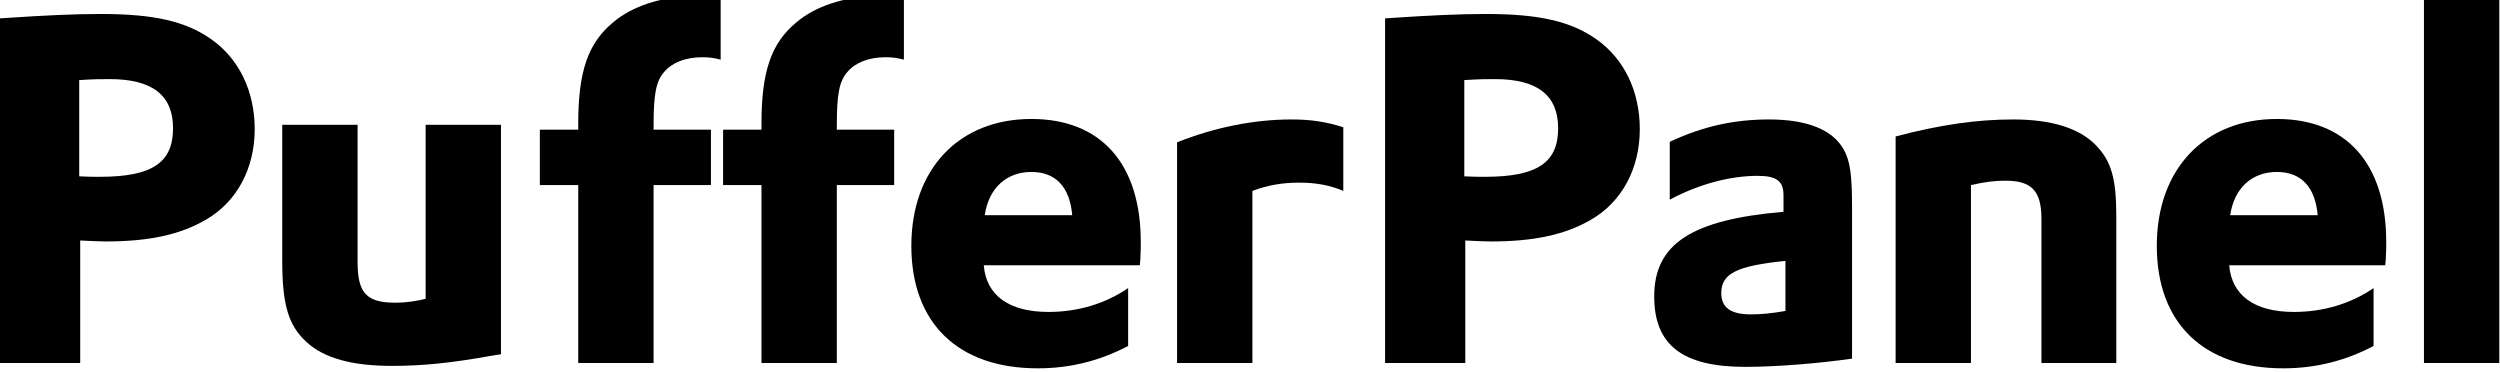
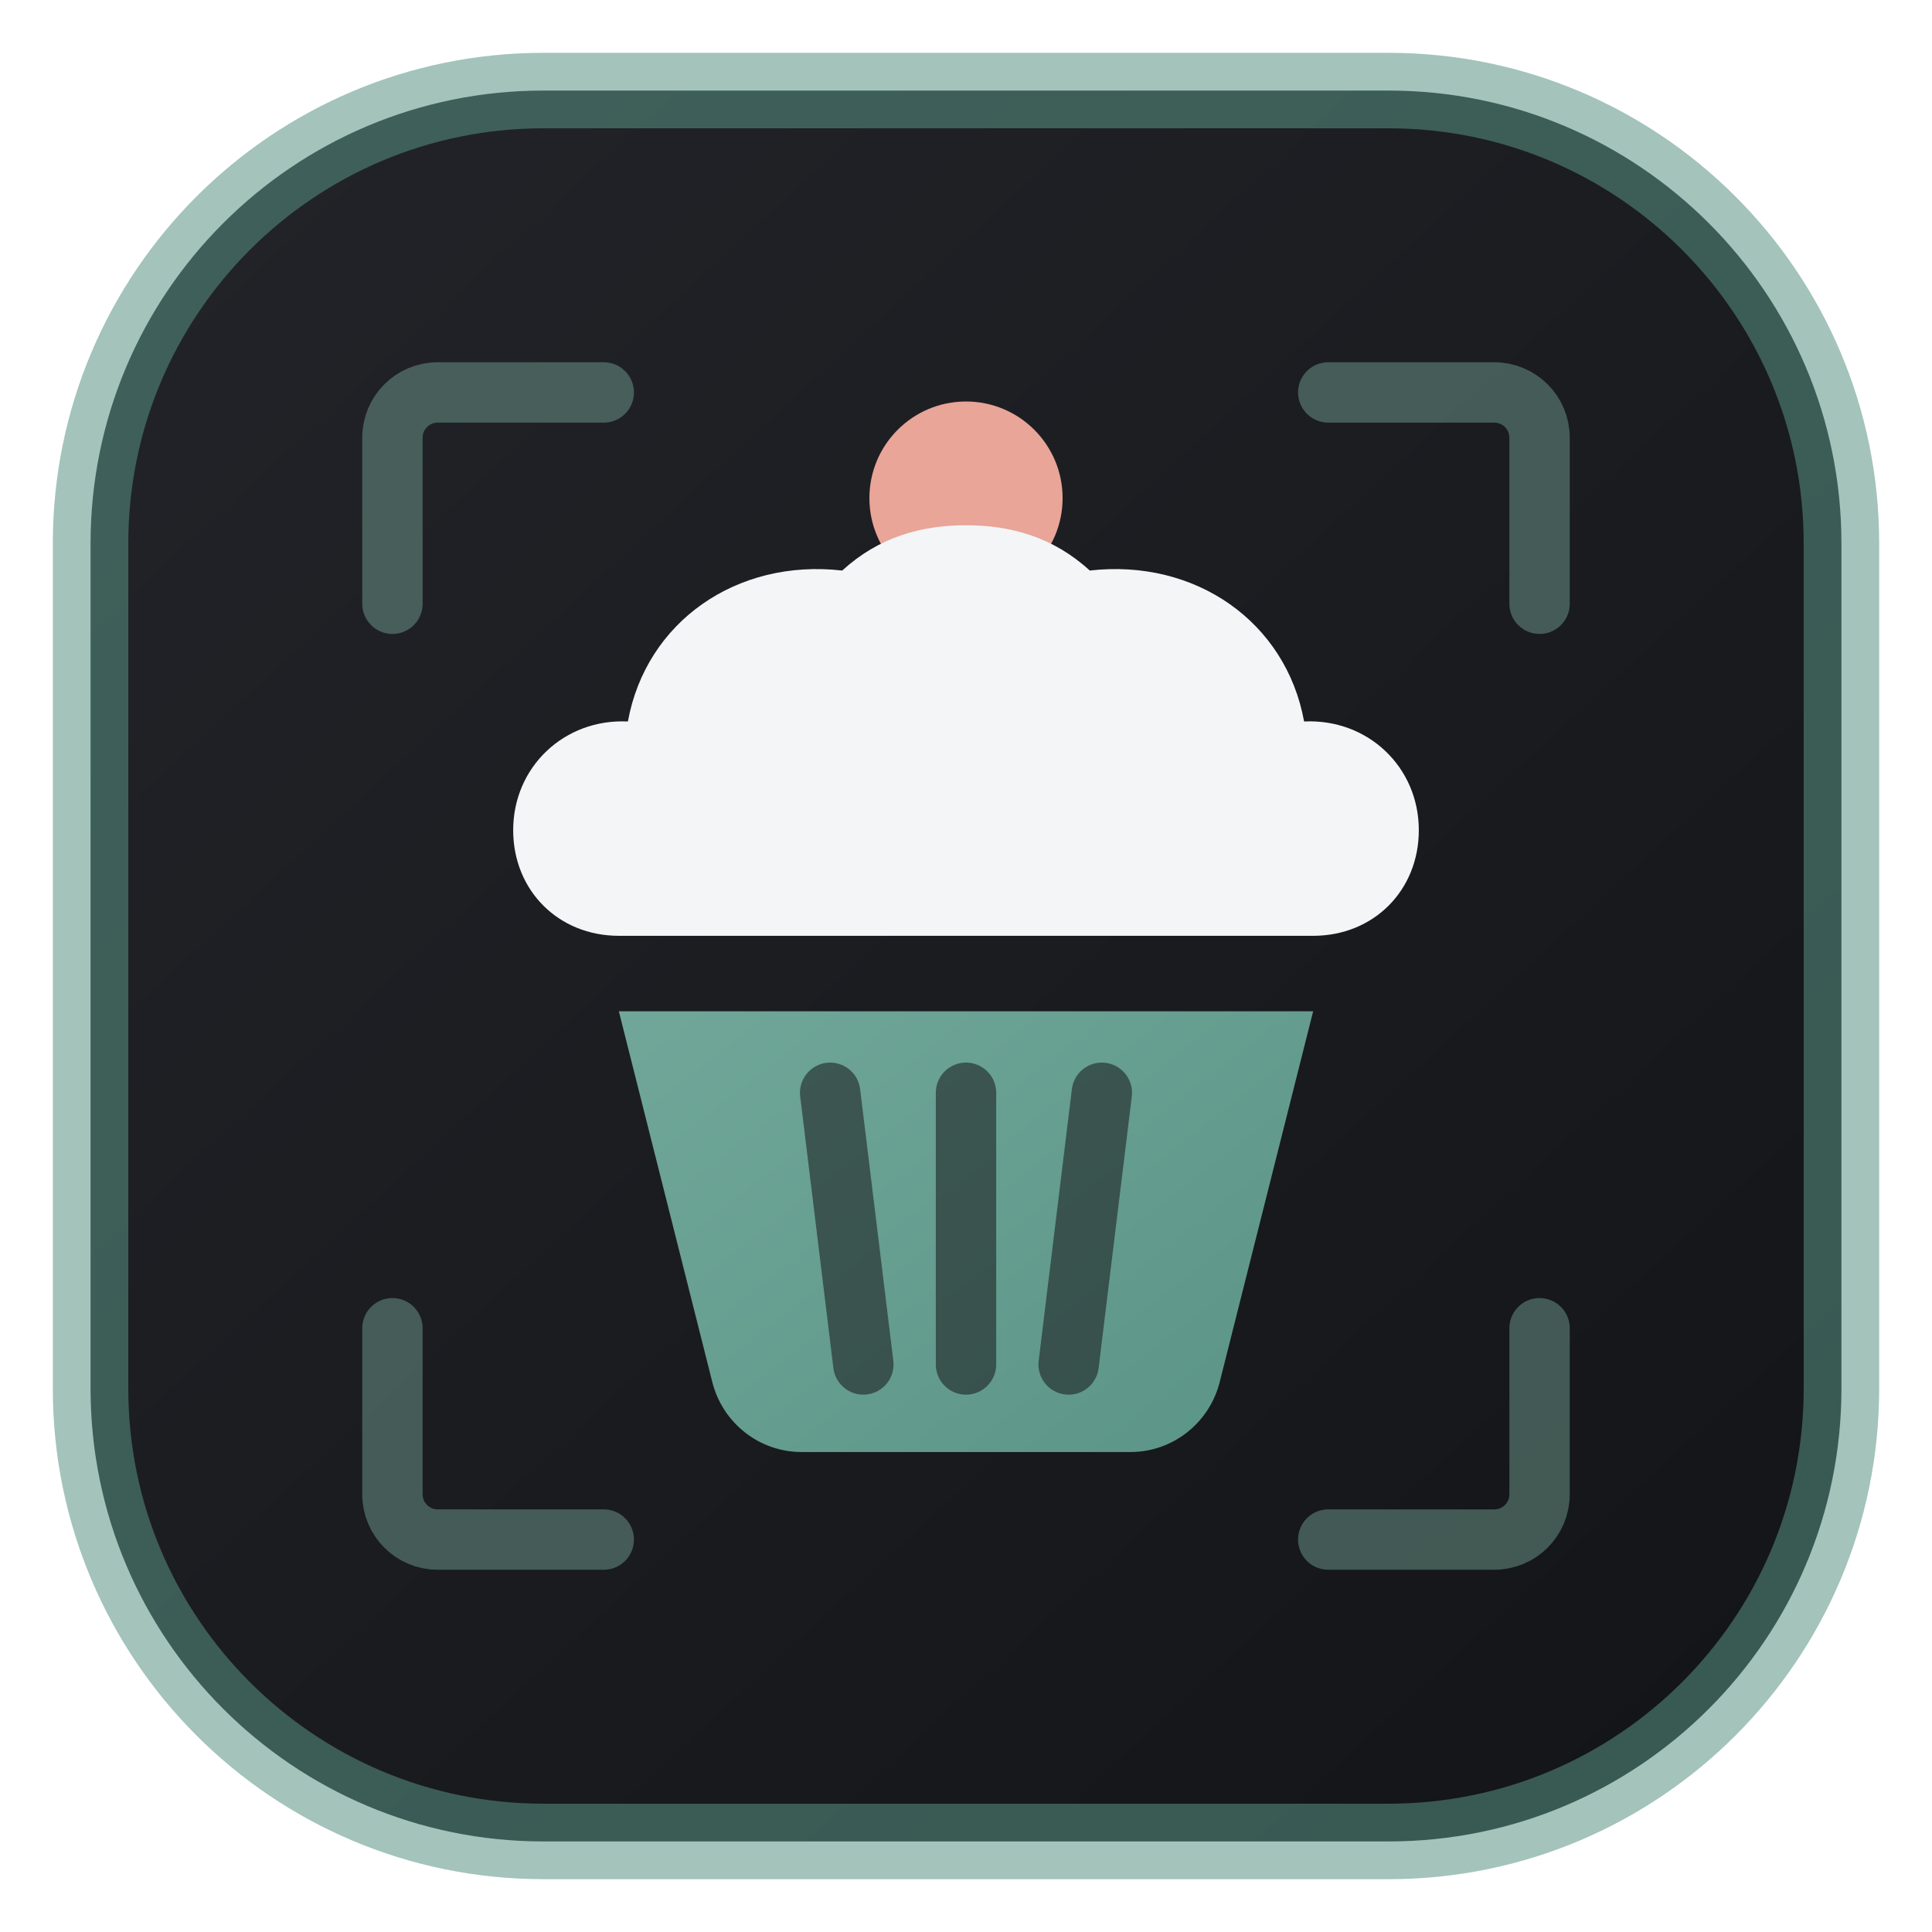
- <svg xmlns="http://www.w3.org/2000/svg" version="1.1" id="svg2" viewBox="0 0 545 81" xml:space="preserve">
-   <defs id="defs6">
-     <clipPath clipPathUnits="userSpaceOnUse" id="clipPath18">
-       <path d="M 0,595.28 H 841.89 V 0 H 0 Z" id="path16" />
-     </clipPath>
+ <svg xmlns="http://www.w3.org/2000/svg" viewBox="0 0 64 64" fill="none">
+   <defs>
+     <linearGradient id="bg" x1="8" y1="6" x2="56" y2="58" gradientUnits="userSpaceOnUse">
+       <stop offset="0" stop-color="#222328" />
+       <stop offset="1" stop-color="#141518" />
+     </linearGradient>
+     <linearGradient id="sage" x1="18" y1="14" x2="46" y2="50" gradientUnits="userSpaceOnUse">
+       <stop offset="0" stop-color="#7eb3a6" />
+       <stop offset="1" stop-color="#589284" />
+     </linearGradient>
  </defs>
-   <g id="g8" transform="matrix(1.333333,0,0,-1.333333,0,793.7067)">
-     <g id="g12" transform="translate(-293.481,267.8176)">
-       <g id="g702">
-         <g id="g20" transform="translate(306.435,298.6334)">
-           <path d="m 0,0 c 1.431,-0.079 2.305,-0.079 3.338,-0.079 8.583,0 12.001,2.304 12.001,7.947 0,5.404 -3.418,8.027 -10.332,8.027 -1.351,0 -2.543,0 -5.007,-0.159 z m -12.954,25.829 1.271,0.08 c 5.961,0.397 10.809,0.635 15.18,0.635 8.742,0 13.987,-1.192 18.2,-4.212 4.45,-3.179 6.993,-8.424 6.993,-14.623 0,-6.358 -2.861,-11.842 -7.947,-14.782 -4.212,-2.464 -9.299,-3.577 -16.451,-3.577 -1.113,0 -2.226,0.08 -4.133,0.159 v -20.027 h -13.113 z" style="fill:currentColor;fill-opacity:1;fill-rule:nonzero;stroke:none" id="path22" />
-         </g>
-         <g id="g24" transform="translate(351.9457,307.0577)">
-           <path d="m 0,0 v -22.412 c 0,-5.086 1.431,-6.676 6.199,-6.676 1.669,0 3.338,0.239 4.927,0.636 V 0 h 12.319 v -37.512 l -1.51,-0.238 c -6.596,-1.192 -11.285,-1.669 -16.292,-1.669 -6.597,0 -11.127,1.271 -13.988,3.894 -2.94,2.702 -3.974,6.04 -3.974,13.272 V 0 Z" style="fill:currentColor;fill-opacity:1;fill-rule:nonzero;stroke:none" id="path26" />
-         </g>
-         <g id="g28" transform="translate(381.7451,306.263)">
-           <path d="m 0,0 h 6.278 v 0.954 c 0,8.583 1.59,13.192 5.723,16.61 3.099,2.622 7.868,4.212 12.954,4.212 1.669,0 2.782,-0.159 4.609,-0.556 v -9.776 c -1.192,0.318 -1.986,0.398 -3.02,0.398 -2.702,0 -4.927,-0.875 -6.199,-2.385 C 18.994,7.947 18.597,5.802 18.597,0.715 V 0 h 9.378 V -9.06 H 18.597 V -38.148 H 6.278 V -9.06 H 0 Z" style="fill:currentColor;fill-opacity:1;fill-rule:nonzero;stroke:none" id="path30" />
-         </g>
-         <g id="g32" transform="translate(411.7042,306.263)">
-           <path d="m 0,0 h 6.278 v 0.954 c 0,8.583 1.59,13.192 5.723,16.61 3.099,2.622 7.868,4.212 12.954,4.212 1.669,0 2.782,-0.159 4.609,-0.556 v -9.776 c -1.192,0.318 -1.986,0.398 -3.02,0.398 -2.702,0 -4.927,-0.875 -6.199,-2.385 C 18.994,7.947 18.597,5.802 18.597,0.715 V 0 h 9.378 V -9.06 H 18.597 V -38.148 H 6.278 V -9.06 H 0 Z" style="fill:currentColor;fill-opacity:1;fill-rule:nonzero;stroke:none" id="path34" />
-         </g>
-         <g id="g36" transform="translate(468.7914,292.2755)">
-           <path d="m 0,0 c -0.397,4.609 -2.702,7.073 -6.676,7.073 -4.133,0 -6.994,-2.702 -7.629,-7.073 z m -14.464,-8.186 c 0.397,-4.927 4.132,-7.629 10.57,-7.629 4.848,0 9.298,1.351 13.034,3.894 v -9.458 c -4.689,-2.463 -9.537,-3.655 -14.783,-3.655 -13.033,0 -20.663,7.391 -20.663,20.027 0,12.557 7.788,20.743 19.63,20.743 11.365,0 17.882,-7.312 17.882,-20.107 0,-0.636 0,-1.669 -0.08,-2.941 l -0.079,-0.874 z" style="fill:currentColor;fill-opacity:1;fill-rule:nonzero;stroke:none" id="path38" />
-         </g>
-         <g id="g40" transform="translate(485.9305,304.1966)">
-           <path d="m 0,0 c 6.199,2.464 12.636,3.735 18.676,3.735 3.338,0 5.723,-0.397 8.504,-1.271 V -7.947 c -2.225,0.953 -4.53,1.351 -7.232,1.351 -2.702,0 -5.086,-0.398 -7.629,-1.351 V -36.081 H 0 Z" style="fill:currentColor;fill-opacity:1;fill-rule:nonzero;stroke:none" id="path42" />
-         </g>
-         <g id="g44" transform="translate(532.8971,298.6334)">
-           <path d="m 0,0 c 1.431,-0.079 2.305,-0.079 3.338,-0.079 8.583,0 12.001,2.304 12.001,7.947 0,5.404 -3.418,8.027 -10.332,8.027 -1.351,0 -2.543,0 -5.007,-0.159 z m -12.954,25.829 1.271,0.08 c 5.961,0.397 10.809,0.635 15.18,0.635 8.742,0 13.987,-1.192 18.199,-4.212 4.451,-3.179 6.994,-8.424 6.994,-14.623 0,-6.358 -2.861,-11.842 -7.947,-14.782 -4.212,-2.464 -9.299,-3.577 -16.451,-3.577 -1.113,0 -2.226,0.08 -4.133,0.159 v -20.027 h -13.113 z" style="fill:currentColor;fill-opacity:1;fill-rule:nonzero;stroke:none" id="path46" />
-         </g>
-         <g id="g48" transform="translate(585.4022,284.8049)">
-           <path d="m 0,0 c -7.947,-0.795 -10.491,-2.066 -10.491,-5.245 0,-2.385 1.51,-3.497 4.848,-3.497 1.749,0 3.338,0.159 5.643,0.556 z m -18.915,19.471 c 5.404,2.543 10.57,3.656 16.213,3.656 6.278,0 10.411,-1.669 12.239,-4.927 1.033,-1.828 1.351,-4.213 1.351,-9.299 v -24.875 c -5.484,-0.795 -12.398,-1.351 -17.484,-1.351 -10.253,0 -14.862,3.576 -14.862,11.523 0,8.584 6.119,12.557 21.14,13.829 v 2.702 c 0,2.305 -1.113,3.179 -4.212,3.179 -4.53,0 -9.616,-1.351 -14.385,-3.894 z" style="fill:currentColor;fill-opacity:1;fill-rule:nonzero;stroke:none" id="path50" />
-         </g>
-         <g id="g52" transform="translate(603.4155,305.1503)">
-           <path d="m 0,0 c 7.232,1.907 13.193,2.782 19.233,2.782 6.278,0 10.808,-1.431 13.51,-4.213 2.544,-2.622 3.338,-5.483 3.338,-11.603 V -37.035 H 23.842 v 23.524 c 0,4.61 -1.589,6.279 -5.881,6.279 -1.669,0 -3.179,-0.159 -5.643,-0.715 V -37.035 H 0 Z" style="fill:currentColor;fill-opacity:1;fill-rule:nonzero;stroke:none" id="path54" />
-         </g>
-         <g id="g56" transform="translate(672.4225,292.2755)">
-           <path d="m 0,0 c -0.397,4.609 -2.702,7.073 -6.676,7.073 -4.133,0 -6.994,-2.702 -7.629,-7.073 z m -14.464,-8.186 c 0.397,-4.927 4.132,-7.629 10.57,-7.629 4.848,0 9.298,1.351 13.034,3.894 v -9.458 c -4.689,-2.463 -9.537,-3.655 -14.783,-3.655 -13.034,0 -20.663,7.391 -20.663,20.027 0,12.557 7.788,20.743 19.63,20.743 11.365,0 17.882,-7.312 17.882,-20.107 0,-0.636 0,-1.669 -0.08,-2.941 l -0.079,-0.874 z" style="fill:currentColor;fill-opacity:1;fill-rule:nonzero;stroke:none" id="path58" />
-         </g>
-         <path d="m 689.799,327.721 h 12.318 v -59.606 h -12.318 z" style="fill:currentColor;fill-opacity:1;fill-rule:nonzero;stroke:none" id="path60" />
-       </g>
-     </g>
-   </g>
+   <rect x="3" y="3" width="58" height="58" rx="15" fill="url(#bg)" stroke="#589284" stroke-width="2.5" stroke-opacity="0.55" />
+   <path d="M13 20V14.5C13 13.67 13.67 13 14.5 13H20M44 13H49.5C50.33 13 51 13.67 51 14.5V20M51 44V49.5C51 50.33 50.33 51 49.5 51H44M20 51H14.5C13.67 51 13 50.33 13 49.5V44" stroke="#79a99d" stroke-width="2" stroke-linecap="round" stroke-opacity="0.45" />
+   <circle cx="32" cy="16.5" r="3.2" fill="#e8a598" />
+   <path d="M20.5 31C18.5 31 17 29.5 17 27.5C17 25.4 18.7 23.8 20.8 23.9C21.4 20.6 24.4 18.5 27.9 18.9C29.1 17.8 30.5 17.4 32 17.4C33.5 17.4 34.9 17.8 36.1 18.9C39.6 18.5 42.6 20.6 43.2 23.9C45.3 23.8 47 25.4 47 27.5C47 29.5 45.5 31 43.5 31H20.5Z" fill="#f3f5f7" />
+   <path d="M20.5 33.5H43.5L40.4 45.8C40.05 47.15 38.84 48.1 37.45 48.1H26.55C25.16 48.1 23.95 47.15 23.6 45.8L20.5 33.5Z" fill="url(#sage)" />
+   <path d="M27.5 36.2L28.6 45.2M32 36.2V45.2M36.5 36.2L35.4 45.2" stroke="#16171a" stroke-width="2" stroke-linecap="round" stroke-opacity="0.55" />
</svg>
